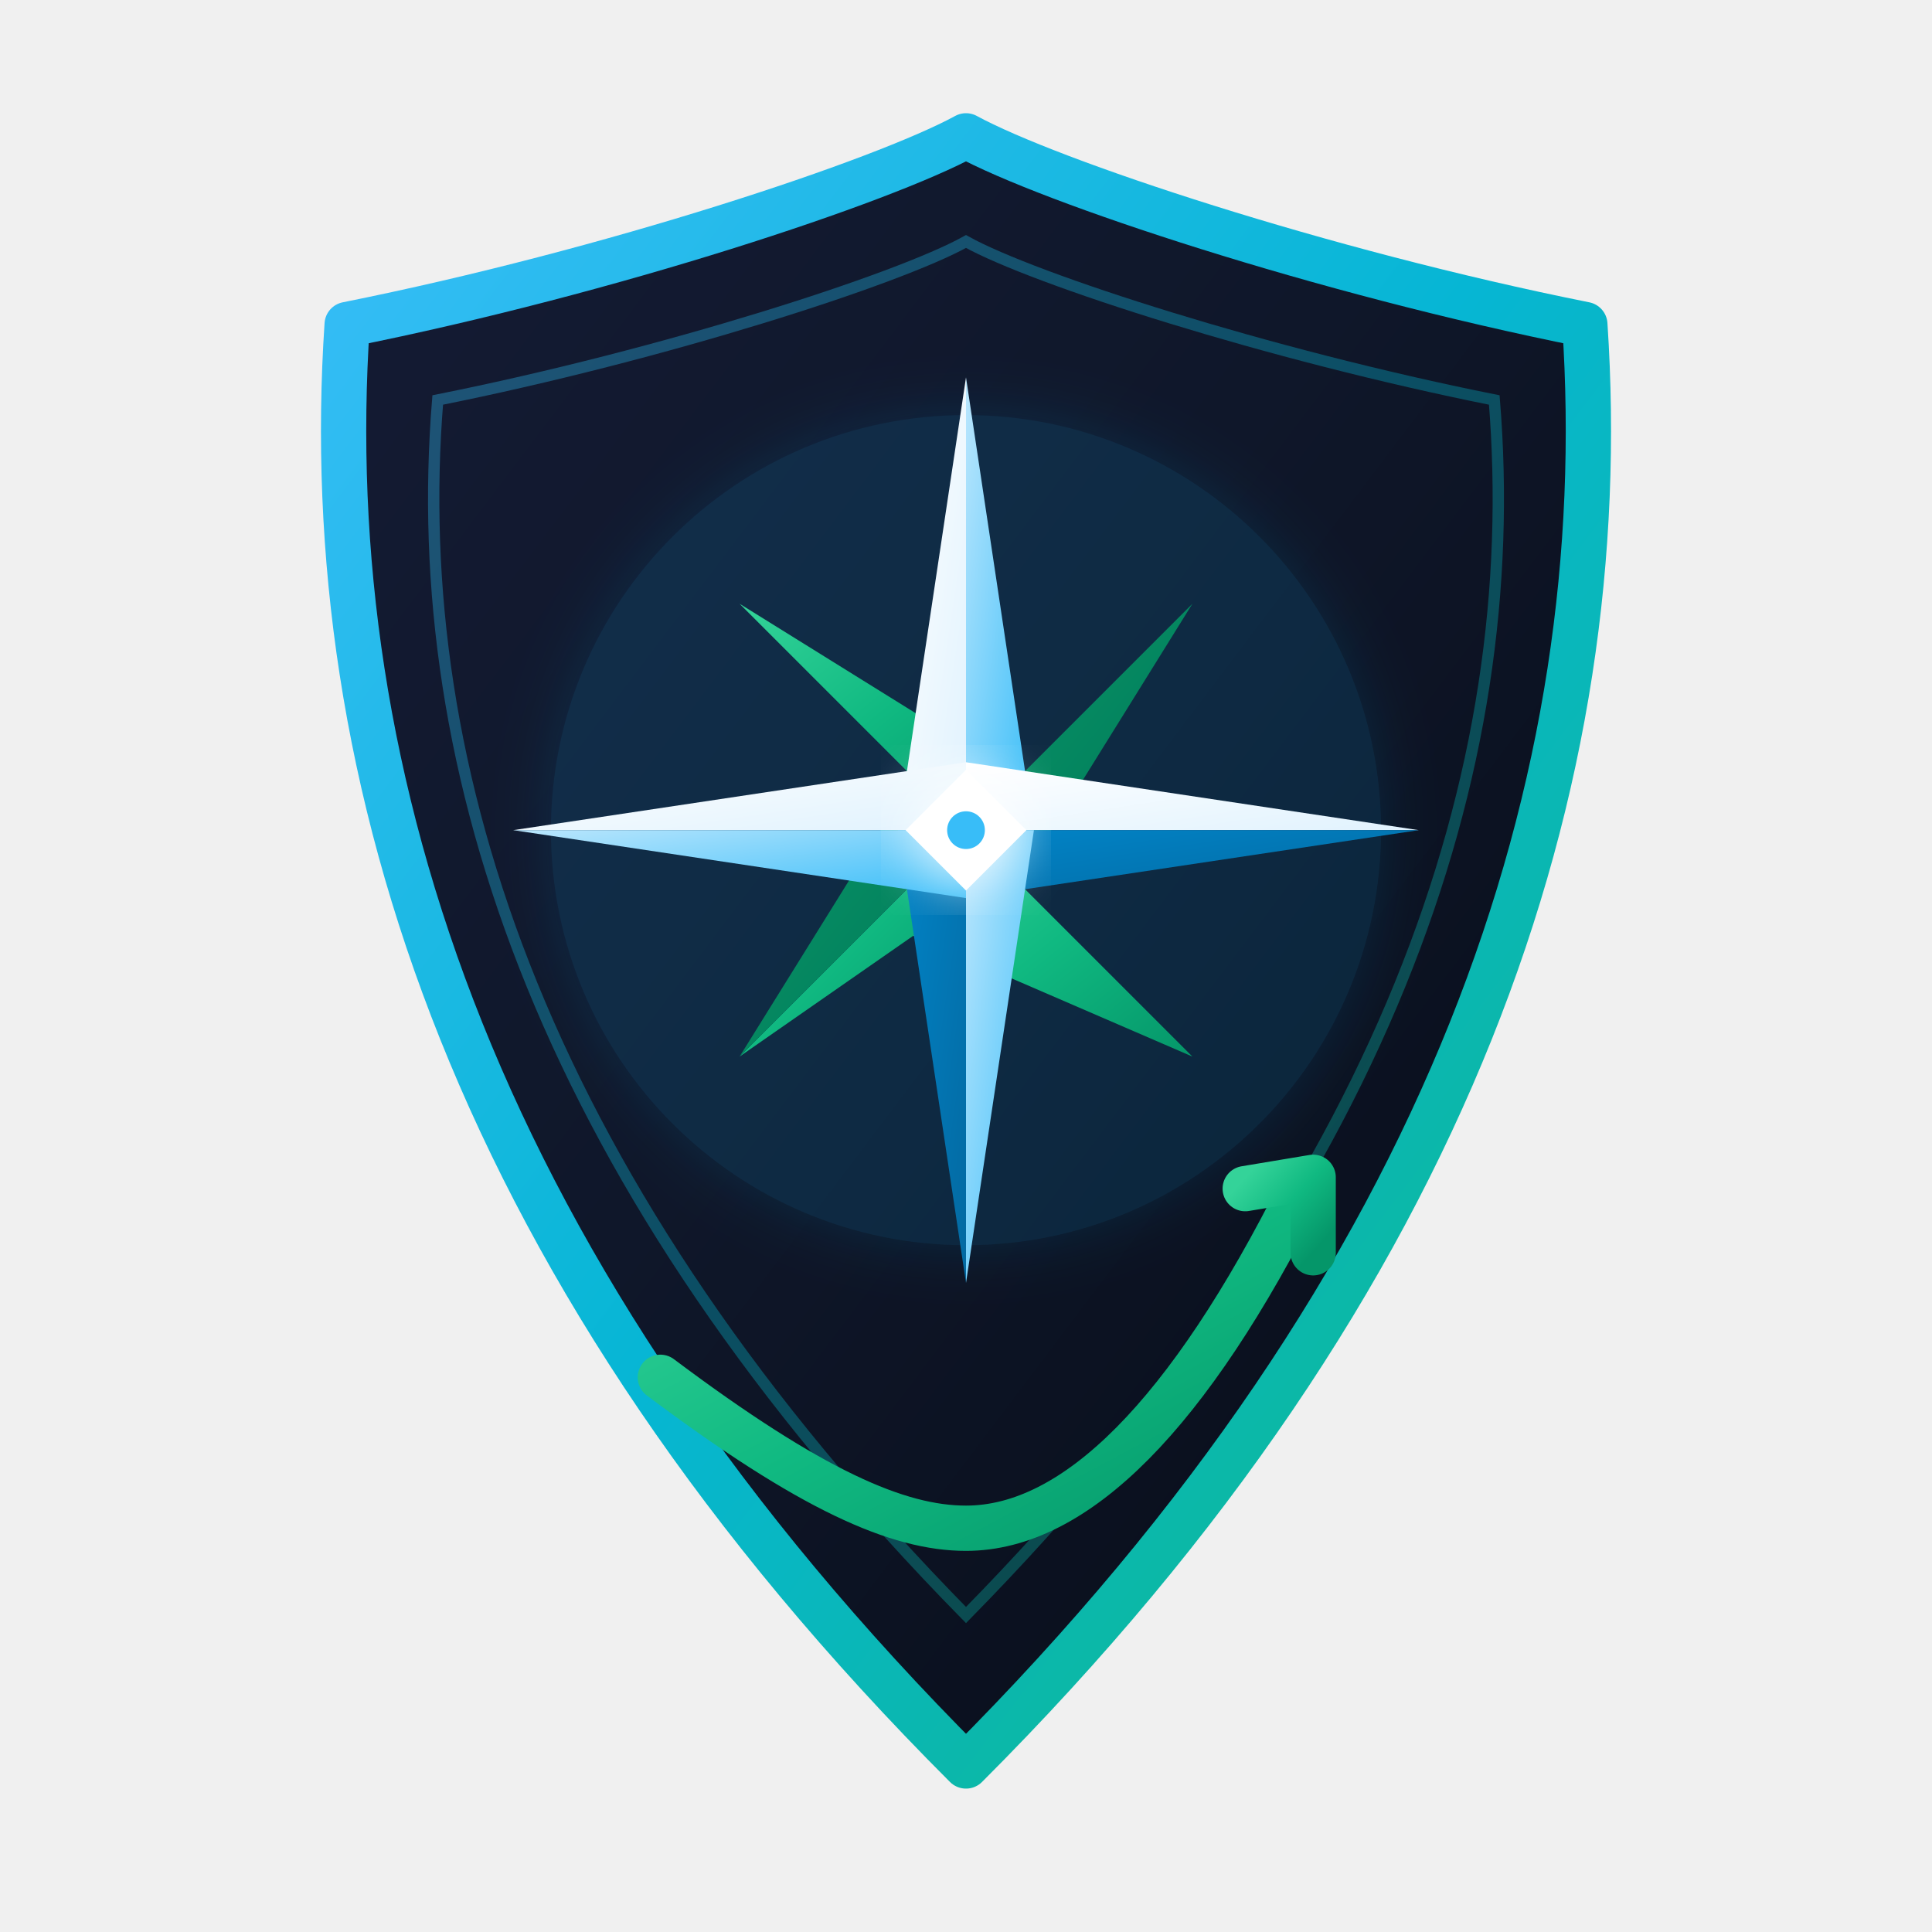
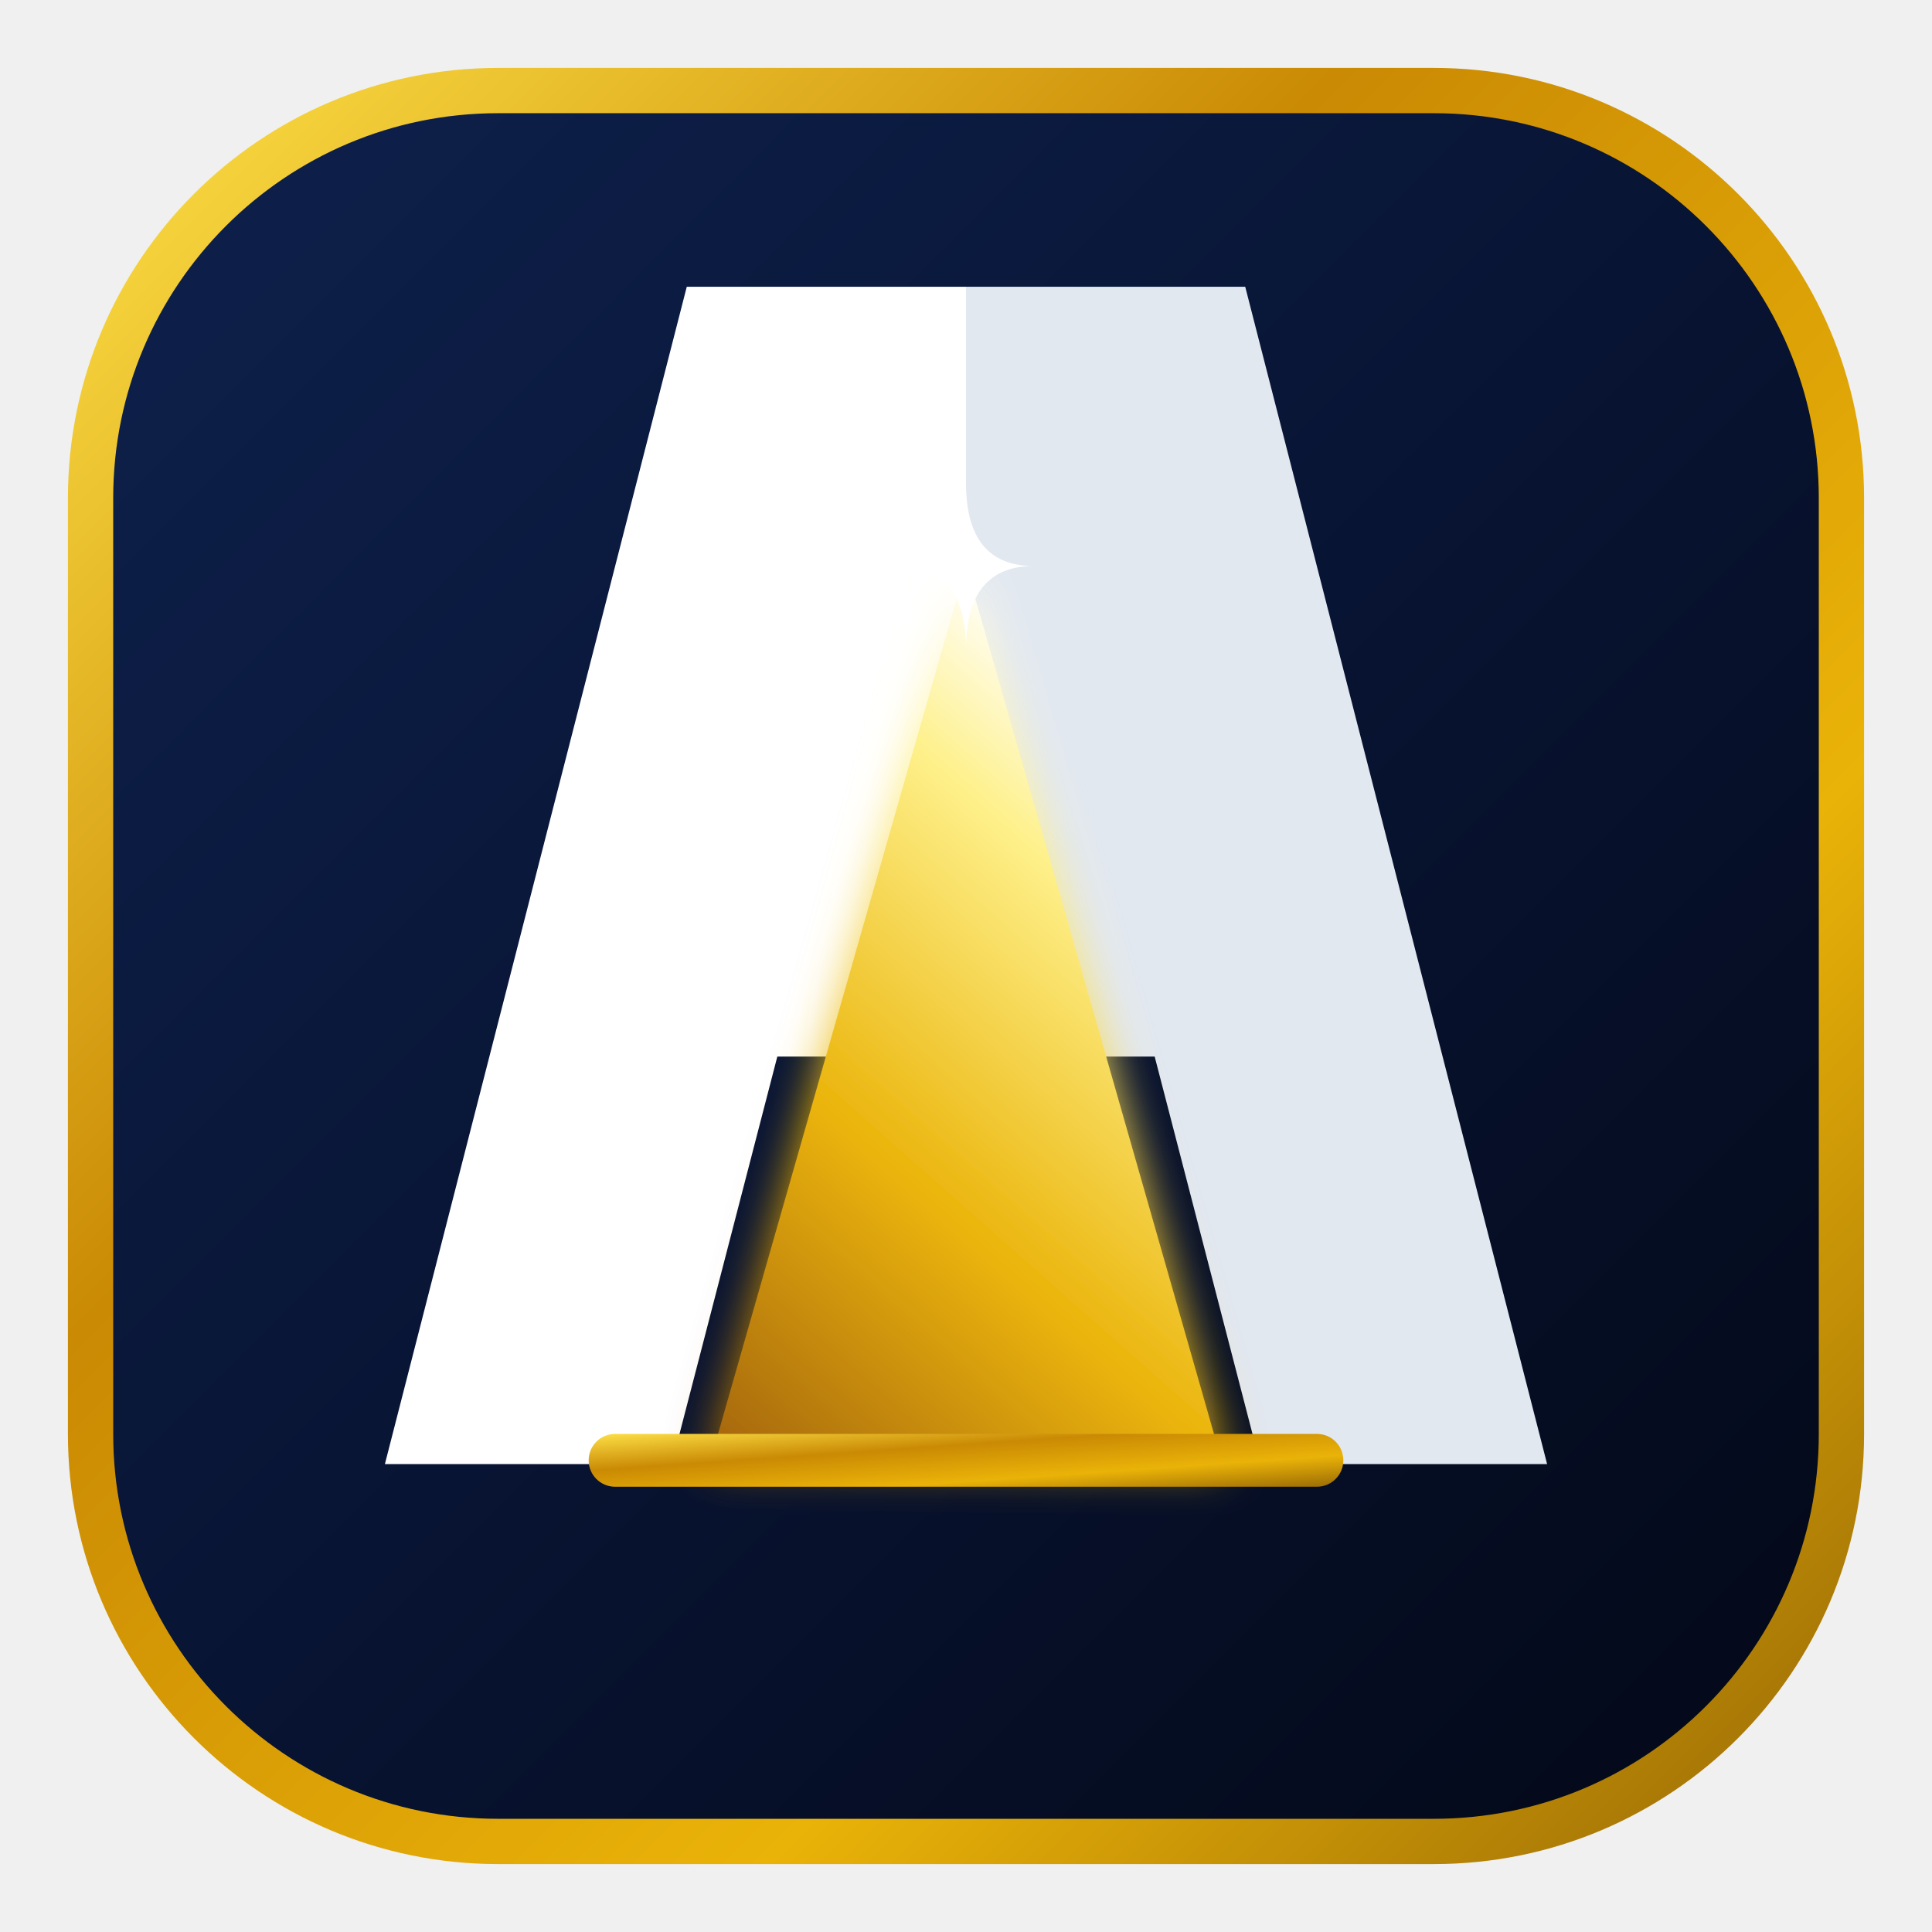
<svg xmlns="http://www.w3.org/2000/svg" viewBox="0 0 512 512" width="100%" height="100%">
  <defs>
-     <linearGradient id="shieldGrad" x1="0%" y1="0%" x2="100%" y2="100%">
-       <stop offset="0%" stop-color="#141B34" />
-       <stop offset="45%" stop-color="#0F172A" />
-       <stop offset="100%" stop-color="#070B16" />
+     <linearGradient id="bgGrad" x1="0%" y1="0%" x2="100%" y2="100%">
+       <stop offset="0%" stop-color="#0E214D" />
+       <stop offset="50%" stop-color="#081433" />
+       <stop offset="100%" stop-color="#030816" />
    </linearGradient>
-     <linearGradient id="crestBorder" x1="0%" y1="0%" x2="100%" y2="100%">
-       <stop offset="0%" stop-color="#38BDF8" />
-       <stop offset="50%" stop-color="#06B6D4" />
-       <stop offset="100%" stop-color="#10B981" />
+     <linearGradient id="goldBorder" x1="0%" y1="0%" x2="100%" y2="100%">
+       <stop offset="0%" stop-color="#FDE047" />
+       <stop offset="35%" stop-color="#CA8A04" />
+       <stop offset="70%" stop-color="#EAB308" />
+       <stop offset="100%" stop-color="#9A6B05" />
    </linearGradient>
-     <linearGradient id="facetLight" x1="0%" y1="0%" x2="100%" y2="100%">
-       <stop offset="0%" stop-color="#FFFFFF" />
-       <stop offset="100%" stop-color="#E0F2FE" />
+     <linearGradient id="goldApex" x1="0%" y1="100%" x2="50%" y2="0%">
+       <stop offset="0%" stop-color="#A16207" />
+       <stop offset="40%" stop-color="#EAB308" />
+       <stop offset="80%" stop-color="#FEF08A" />
+       <stop offset="100%" stop-color="#FFFFFF" />
    </linearGradient>
-     <linearGradient id="facetMid" x1="0%" y1="0%" x2="100%" y2="100%">
-       <stop offset="0%" stop-color="#BAE6FD" />
-       <stop offset="100%" stop-color="#38BDF8" />
-     </linearGradient>
-     <linearGradient id="facetDark" x1="0%" y1="0%" x2="100%" y2="100%">
-       <stop offset="0%" stop-color="#0284C7" />
-       <stop offset="100%" stop-color="#0369A1" />
-     </linearGradient>
-     <linearGradient id="growthGrad" x1="0%" y1="0%" x2="100%" y2="100%">
-       <stop offset="0%" stop-color="#34D399" />
-       <stop offset="50%" stop-color="#10B981" />
-       <stop offset="100%" stop-color="#059669" />
-     </linearGradient>
-     <linearGradient id="growthDark" x1="0%" y1="0%" x2="100%" y2="100%">
-       <stop offset="0%" stop-color="#059669" />
-       <stop offset="100%" stop-color="#047857" />
-     </linearGradient>
-     <filter id="starBloom" x="-20%" y="-20%" width="140%" height="140%">
-       <feGaussianBlur stdDeviation="8" result="blur" />
+     <filter id="goldGlow" x="-20%" y="-20%" width="140%" height="140%">
+       <feGaussianBlur stdDeviation="6" result="blur" />
      <feComposite in="SourceGraphic" in2="blur" operator="over" />
    </filter>
  </defs>
-   <path d="M 256 36            C 278 48, 350 72, 420 86            C 428 206, 386 338, 256 468            C 126 338, 84 206, 92 86            C 162 72, 234 48, 256 36 Z" fill="url(#shieldGrad)" stroke="url(#crestBorder)" stroke-width="12" stroke-linejoin="round" />
-   <path d="M 256 64            C 274 74, 336 94, 396 106            C 404 204, 368 314, 256 428            C 144 314, 108 204, 116 106            C 176 94, 238 74, 256 64 Z" fill="none" stroke="url(#crestBorder)" stroke-width="3" stroke-opacity="0.35" />
-   <circle cx="256" cy="220" r="110" fill="#0EA5E9" opacity="0.14" filter="url(#starBloom)" />
-   <polygon points="256,220 316,160 270,206" fill="url(#growthGrad)" />
-   <polygon points="256,220 316,160 270,234" fill="url(#growthDark)" />
-   <polygon points="256,220 316,280 270,234" fill="url(#growthDark)" />
-   <polygon points="256,220 316,280 242,248" fill="url(#growthGrad)" />
-   <polygon points="256,220 196,280 242,248" fill="url(#growthGrad)" />
-   <polygon points="256,220 196,280 242,206" fill="url(#growthDark)" />
-   <polygon points="256,220 196,160 242,206" fill="url(#growthDark)" />
-   <polygon points="256,220 196,160 270,206" fill="url(#growthGrad)" />
-   <polygon points="256,100 256,220 238,220" fill="url(#facetLight)" />
-   <polygon points="256,100 274,220 256,220" fill="url(#facetMid)" />
-   <polygon points="376,220 256,202 256,220" fill="url(#facetLight)" />
-   <polygon points="376,220 256,220 256,238" fill="url(#facetDark)" />
-   <polygon points="256,340 274,220 256,220" fill="url(#facetMid)" />
-   <polygon points="256,340 256,220 238,220" fill="url(#facetDark)" />
-   <polygon points="136,220 256,220 256,202" fill="url(#facetLight)" />
-   <polygon points="136,220 256,238 256,220" fill="url(#facetMid)" />
-   <polygon points="256,204 272,220 256,236 240,220" fill="#FFFFFF" filter="url(#starBloom)" />
-   <circle cx="256" cy="220" r="5" fill="#38BDF8" />
-   <path d="M 175 365            C 215 395, 238 405, 256 405            C 285 405, 315 375, 345 315" fill="none" stroke="url(#growthGrad)" stroke-width="12" stroke-linecap="round" />
-   <path d="M 330 315 L 348 312 L 348 332" fill="none" stroke="url(#growthGrad)" stroke-width="12" stroke-linecap="round" stroke-linejoin="round" />
+   <rect x="24" y="24" width="464" height="464" rx="108" fill="url(#bgGrad)" stroke="url(#goldBorder)" stroke-width="12" />
+   <polygon points="256,76 182,76 102,388 178,388 206,280 256,280" fill="#FFFFFF" />
+   <polygon points="256,76 330,76 410,388 334,388 306,280 256,280" fill="#E2E8F0" />
+   <polygon points="256,150 188,388 324,388" fill="url(#goldApex)" filter="url(#goldGlow)" />
+   <rect x="156" y="380" width="200" height="14" rx="7" fill="url(#goldBorder)" />
+   <path d="M 256 128            Q 256 150 274 150            Q 256 150 256 172            Q 256 150 238 150            Q 256 150 256 128 Z" fill="#FFFFFF" />
</svg>
